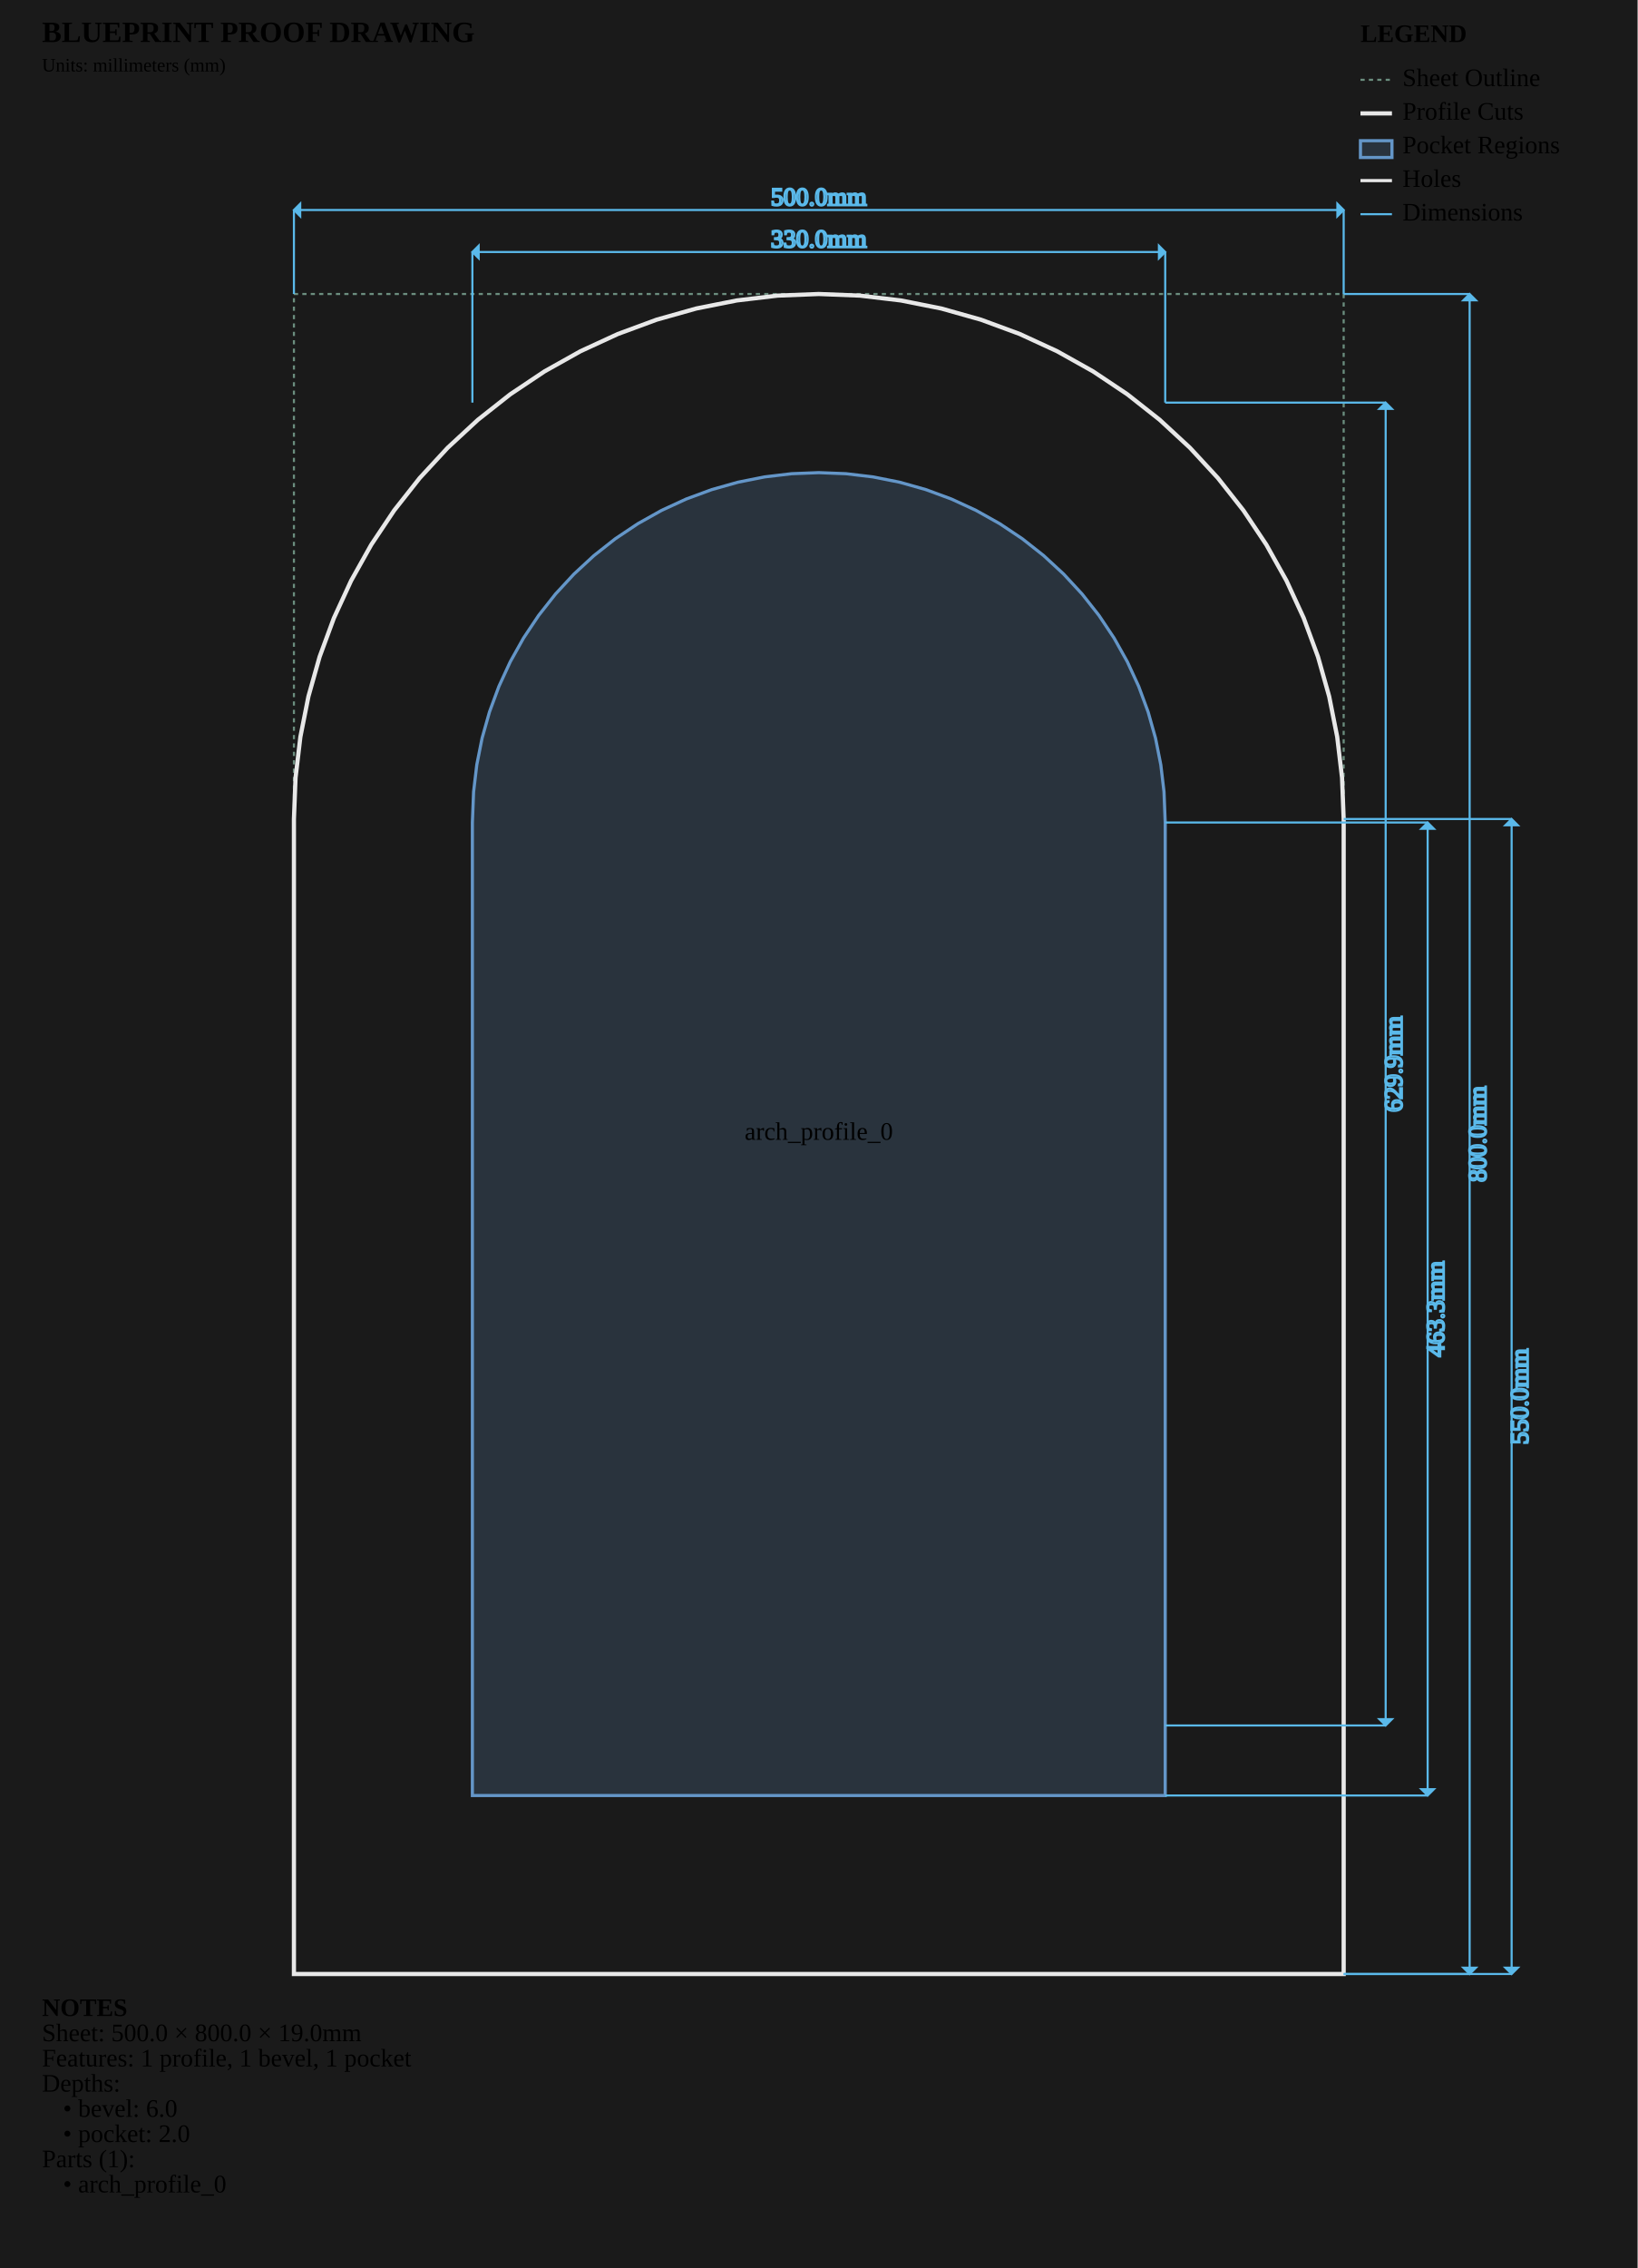
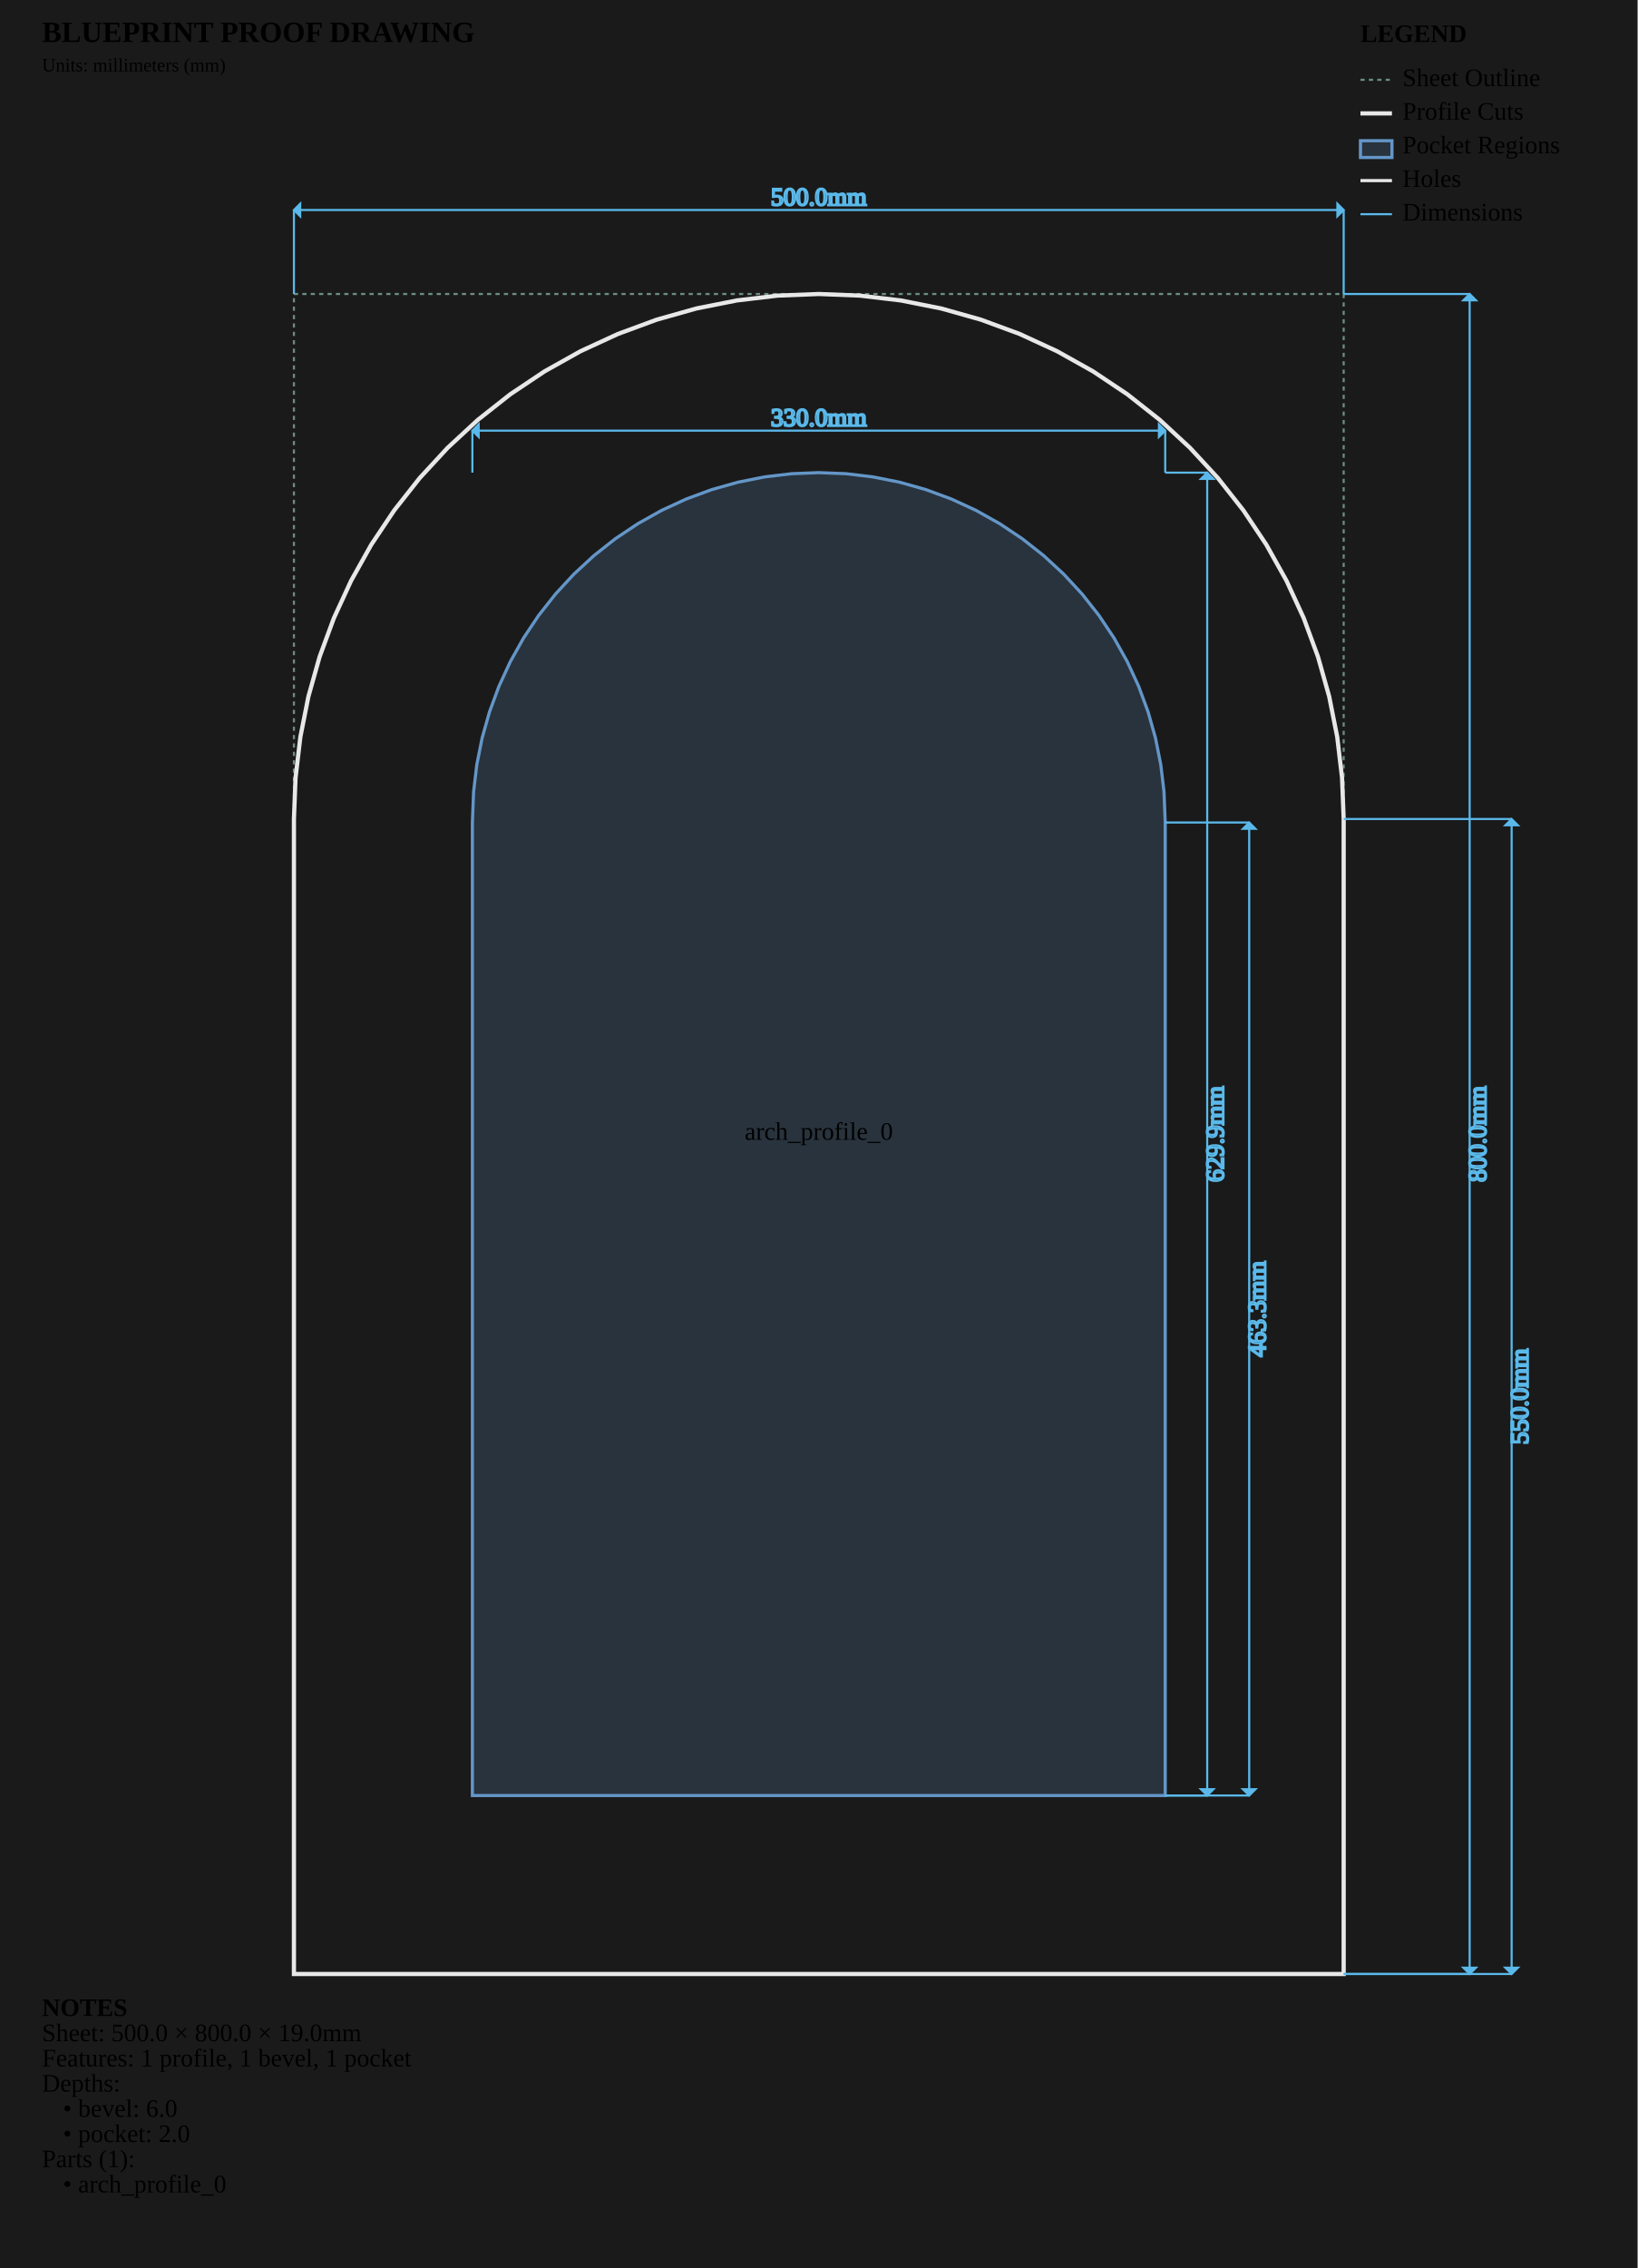
<svg xmlns="http://www.w3.org/2000/svg" viewBox="0 0 780.0 1080.0" width="780.0mm" height="1080.0mm">
  <style>
        .sheet-outline { stroke: #6b8e7f; stroke-width: 1; fill: none; stroke-dasharray: 2,2; }
        .profile-cuts { stroke: #e8e8e8; stroke-width: 2; fill: none; }
        .waste-cuts { stroke: #ff9500; stroke-width: 2; fill: none; stroke-dasharray: 8,4; }
        .pocket-regions { stroke: #6496c8; stroke-width: 1.5; fill: #6496c8; fill-opacity: 0.2; }
        .holes { stroke: #e8e8e8; stroke-width: 1.5; fill: none; }
        .engrave-paths { stroke: #888888; stroke-width: 1; fill: none; stroke-dasharray: 4,4; }
        .construction { stroke: #6b8e7f; stroke-width: 0.5; fill: none; stroke-dasharray: 2,2; }
        .dimensions { stroke: #5ab9ea; stroke-width: 1; fill: none; }
        .dimension-text { fill:
        .gap-dimensions { stroke: #ff9500; stroke-width: 1; fill: none; }
        .gap-text { fill:
        .notes { fill: #cccccc; font-family: monospace; font-size: 10px; }
        .legend { fill: #cccccc; font-family: monospace; font-size: 10px; }
        .part-label { fill: #ffcc00; font-family: monospace; font-size: 8px; font-weight: bold; }
    </style>
  <rect x="0" y="0" width="780.0" height="1080.0" fill="#1a1a1a" />
  <g id="SHEET_OUTLINE" class="sheet-outline">
    <rect x="140" y="140" width="500.0" height="800.0" />
  </g>
  <g id="PROFILE_CUTS" class="profile-cuts">
    <path d="M 140.000 940.000 L 640.000 940.000 L 640.000 390.000 L 640.000 390.000 L 639.229 370.385 L 636.922 350.891 L 633.092 331.639 L 627.764 312.746 L 620.970 294.329 L 612.752 276.502 L 603.160 259.375 L 592.254 243.054 L 580.101 227.638 L 566.777 213.223 L 552.362 199.899 L 536.946 187.746 L 520.625 176.840 L 503.498 167.248 L 485.671 159.030 L 467.254 152.236 L 448.361 146.908 L 429.109 143.078 L 409.615 140.771 L 390.000 140.000 L 370.385 140.771 L 350.891 143.078 L 331.639 146.908 L 312.746 152.236 L 294.329 159.030 L 276.502 167.248 L 259.375 176.840 L 243.054 187.746 L 227.638 199.899 L 213.223 213.223 L 199.899 227.638 L 187.746 243.054 L 176.840 259.375 L 167.248 276.502 L 159.030 294.329 L 152.236 312.746 L 146.908 331.639 L 143.078 350.891 L 140.771 370.385 L 140.000 390.000 L 140.000 390.000 Z" fill-rule="evenodd" />
  </g>
  <g id="WASTE_CUTS" class="waste-cuts" />
  <g id="POCKET_REGIONS" class="pocket-regions">
    <path d="M 225.000 855.000 L 555.000 855.000 L 555.000 391.669 L 554.426 377.059 L 552.904 364.199 L 550.377 351.497 L 546.862 339.032 L 542.380 326.882 L 536.958 315.121 L 530.630 303.822 L 523.435 293.054 L 515.417 282.884 L 506.626 273.374 L 497.116 264.583 L 486.946 256.565 L 476.178 249.370 L 464.879 243.042 L 453.118 237.620 L 440.968 233.138 L 428.503 229.623 L 415.801 227.096 L 402.941 225.574 L 390.000 225.066 L 377.059 225.574 L 364.199 227.096 L 351.497 229.623 L 339.032 233.138 L 326.882 237.620 L 315.121 243.042 L 303.822 249.370 L 293.054 256.565 L 282.884 264.583 L 273.374 273.374 L 264.583 282.884 L 256.565 293.054 L 249.370 303.822 L 243.042 315.121 L 237.620 326.882 L 233.138 339.032 L 229.623 351.497 L 227.096 364.199 L 225.574 377.059 L 225.000 391.669 Z" fill-rule="evenodd" />
  </g>
  <g id="ENGRAVE_PATHS" class="engrave-paths" />
  <g id="HOLES" class="holes" />
  <g id="LABELS" class="labels">
    <text x="390.0" y="540.0" class="part-label" text-anchor="middle" dominant-baseline="middle">arch_profile_0</text>
  </g>
  <g id="CONSTRUCTION" class="construction" />
  <g id="DIMENSIONS" class="dimensions">
-     <line x1="225.0" y1="191.721" x2="225.0" y2="120.0" stroke="#5ab9ea" stroke-width="1" />
-     <line x1="555.0" y1="191.721" x2="555.0" y2="120.0" stroke="#5ab9ea" stroke-width="1" />
-     <line x1="225.0" y1="120.0" x2="555.0" y2="120.0" stroke="#5ab9ea" stroke-width="1" />
-     <polygon points="225.0,120.0 228.0,117.0 228.0,123.0" fill="#5ab9ea" />
-     <polygon points="555.0,120.0 552.0,117.0 552.0,123.0" fill="#5ab9ea" />
-     <text x="390.0" y="115.0" class="dimension-text" text-anchor="middle" dominant-baseline="middle">330.0mm</text>
-     <line x1="555.0" y1="191.721" x2="660.0" y2="191.721" stroke="#5ab9ea" stroke-width="1" />
-     <line x1="555.0" y1="821.656" x2="660.0" y2="821.656" stroke="#5ab9ea" stroke-width="1" />
-     <line x1="660.0" y1="191.721" x2="660.0" y2="821.656" stroke="#5ab9ea" stroke-width="1" />
-     <polygon points="660.0,191.721 657.0,194.721 663.0,194.721" fill="#5ab9ea" />
-     <polygon points="660.0,821.656 657.0,818.656 663.0,818.656" fill="#5ab9ea" />
-     <text x="665.0" y="506.689" class="dimension-text" text-anchor="middle" dominant-baseline="middle" transform="rotate(-90 665.0 506.6886)">629.9mm</text>
-     <line x1="555.0" y1="391.669" x2="680.0" y2="391.669" stroke="#5ab9ea" stroke-width="1" />
-     <line x1="555.0" y1="855.0" x2="680.0" y2="855.0" stroke="#5ab9ea" stroke-width="1" />
-     <line x1="680.0" y1="391.669" x2="680.0" y2="855.0" stroke="#5ab9ea" stroke-width="1" />
-     <polygon points="680.0,391.669 677.0,394.669 683.0,394.669" fill="#5ab9ea" />
-     <polygon points="680.0,855.0 677.0,852.0 683.0,852.0" fill="#5ab9ea" />
-     <text x="685.0" y="623.335" class="dimension-text" text-anchor="middle" dominant-baseline="middle" transform="rotate(-90 685.0 623.3346)">463.3mm</text>
+     <line x1="225.0" y1="225.066" x2="225.0" y2="205.066" stroke="#5ab9ea" stroke-width="1" />
+     <line x1="555.0" y1="225.066" x2="555.0" y2="205.066" stroke="#5ab9ea" stroke-width="1" />
+     <line x1="225.0" y1="205.066" x2="555.0" y2="205.066" stroke="#5ab9ea" stroke-width="1" />
+     <polygon points="225.0,205.066 228.0,202.066 228.0,208.066" fill="#5ab9ea" />
+     <polygon points="555.0,205.066 552.0,202.066 552.0,208.066" fill="#5ab9ea" />
+     <text x="390.0" y="200.066" class="dimension-text" text-anchor="middle" dominant-baseline="middle">330.0mm</text>
+     <line x1="555.0" y1="225.066" x2="575.0" y2="225.066" stroke="#5ab9ea" stroke-width="1" />
+     <line x1="555.0" y1="855.0" x2="575.0" y2="855.0" stroke="#5ab9ea" stroke-width="1" />
+     <line x1="575.0" y1="225.066" x2="575.0" y2="855.0" stroke="#5ab9ea" stroke-width="1" />
+     <polygon points="575.0,225.066 572.0,228.066 578.0,228.066" fill="#5ab9ea" />
+     <polygon points="575.0,855.0 572.0,852.0 578.0,852.0" fill="#5ab9ea" />
+     <text x="580.0" y="540.033" class="dimension-text" text-anchor="middle" dominant-baseline="middle" transform="rotate(-90 580.0 540.0328)">629.9mm</text>
+     <line x1="555.0" y1="391.669" x2="595.0" y2="391.669" stroke="#5ab9ea" stroke-width="1" />
+     <line x1="555.0" y1="855.0" x2="595.0" y2="855.0" stroke="#5ab9ea" stroke-width="1" />
+     <line x1="595.0" y1="391.669" x2="595.0" y2="855.0" stroke="#5ab9ea" stroke-width="1" />
+     <polygon points="595.0,391.669 592.0,394.669 598.0,394.669" fill="#5ab9ea" />
+     <polygon points="595.0,855.0 592.0,852.0 598.0,852.0" fill="#5ab9ea" />
+     <text x="600.0" y="623.335" class="dimension-text" text-anchor="middle" dominant-baseline="middle" transform="rotate(-90 600.0 623.3346)">463.3mm</text>
    <line x1="140.0" y1="140.0" x2="140.0" y2="100.0" stroke="#5ab9ea" stroke-width="1" />
    <line x1="640.0" y1="140.0" x2="640.0" y2="100.0" stroke="#5ab9ea" stroke-width="1" />
    <line x1="140.0" y1="100.0" x2="640.0" y2="100.0" stroke="#5ab9ea" stroke-width="1" />
    <polygon points="140.0,100.0 143.0,97.0 143.0,103.0" fill="#5ab9ea" />
    <polygon points="640.0,100.0 637.0,97.0 637.0,103.0" fill="#5ab9ea" />
    <text x="390.0" y="95.0" class="dimension-text" text-anchor="middle" dominant-baseline="middle">500.0mm</text>
    <line x1="640.0" y1="140.0" x2="700.0" y2="140.0" stroke="#5ab9ea" stroke-width="1" />
    <line x1="640.0" y1="940.0" x2="700.0" y2="940.0" stroke="#5ab9ea" stroke-width="1" />
    <line x1="700.0" y1="140.0" x2="700.0" y2="940.0" stroke="#5ab9ea" stroke-width="1" />
    <polygon points="700.0,140.0 697.0,143.0 703.0,143.0" fill="#5ab9ea" />
    <polygon points="700.0,940.0 697.0,937.0 703.0,937.0" fill="#5ab9ea" />
    <text x="705.0" y="540.0" class="dimension-text" text-anchor="middle" dominant-baseline="middle" transform="rotate(-90 705.0 540.0)">800.0mm</text>
    <line x1="640.0" y1="390.0" x2="720.0" y2="390.0" stroke="#5ab9ea" stroke-width="1" />
    <line x1="640.0" y1="940.0" x2="720.0" y2="940.0" stroke="#5ab9ea" stroke-width="1" />
    <line x1="720.0" y1="390.0" x2="720.0" y2="940.0" stroke="#5ab9ea" stroke-width="1" />
    <polygon points="720.0,390.0 717.0,393.0 723.0,393.0" fill="#5ab9ea" />
    <polygon points="720.0,940.0 717.0,937.0 723.0,937.0" fill="#5ab9ea" />
    <text x="725.0" y="665.0" class="dimension-text" text-anchor="middle" dominant-baseline="middle" transform="rotate(-90 725.0 665.0)">550.0mm</text>
  </g>
  <g id="NOTES" class="notes">
    <text x="20" y="960.0" class="notes" font-weight="bold">NOTES</text>
    <text x="20" y="972.0" class="notes">Sheet: 500.0 × 800.0 × 19.0mm</text>
    <text x="20" y="984.0" class="notes">Features: 1 profile, 1 bevel, 1 pocket</text>
    <text x="20" y="996.0" class="notes">Depths:</text>
    <text x="30" y="1008.0" class="notes">• bevel: 6.0</text>
    <text x="30" y="1020.0" class="notes">• pocket: 2.0</text>
    <text x="20" y="1032.0" class="notes">Parts (1):</text>
    <text x="30" y="1044.0" class="notes">• arch_profile_0</text>
  </g>
  <g id="TITLE_BLOCK" class="title-block">
    <text x="20" y="20" class="notes" font-weight="bold" font-size="14px">BLUEPRINT PROOF DRAWING</text>
    <text x="20" y="34" class="notes" font-size="9px">Units: millimeters (mm)</text>
  </g>
  <g id="LEGEND" class="legend">
    <text x="648.0" y="20" class="legend" font-weight="bold">LEGEND</text>
    <line x1="648.0" y1="38" x2="663.0" y2="38" stroke="#6b8e7f" stroke-width="1" stroke-dasharray="2,2" />
    <text x="668.0" y="41" class="legend">Sheet Outline</text>
    <line x1="648.0" y1="54" x2="663.0" y2="54" stroke="#e8e8e8" stroke-width="2" />
    <text x="668.0" y="57" class="legend">Profile Cuts</text>
    <rect x="648.0" y="67" width="15.0" height="8" stroke="#6496c8" stroke-width="1.5" fill="#6496c8" fill-opacity="0.2" />
    <text x="668.0" y="73" class="legend">Pocket Regions</text>
    <line x1="648.0" y1="86" x2="663.0" y2="86" stroke="#e8e8e8" stroke-width="1.5" />
    <text x="668.0" y="89" class="legend">Holes</text>
    <line x1="648.0" y1="102" x2="663.0" y2="102" stroke="#5ab9ea" stroke-width="1" />
    <text x="668.0" y="105" class="legend">Dimensions</text>
  </g>
</svg>
